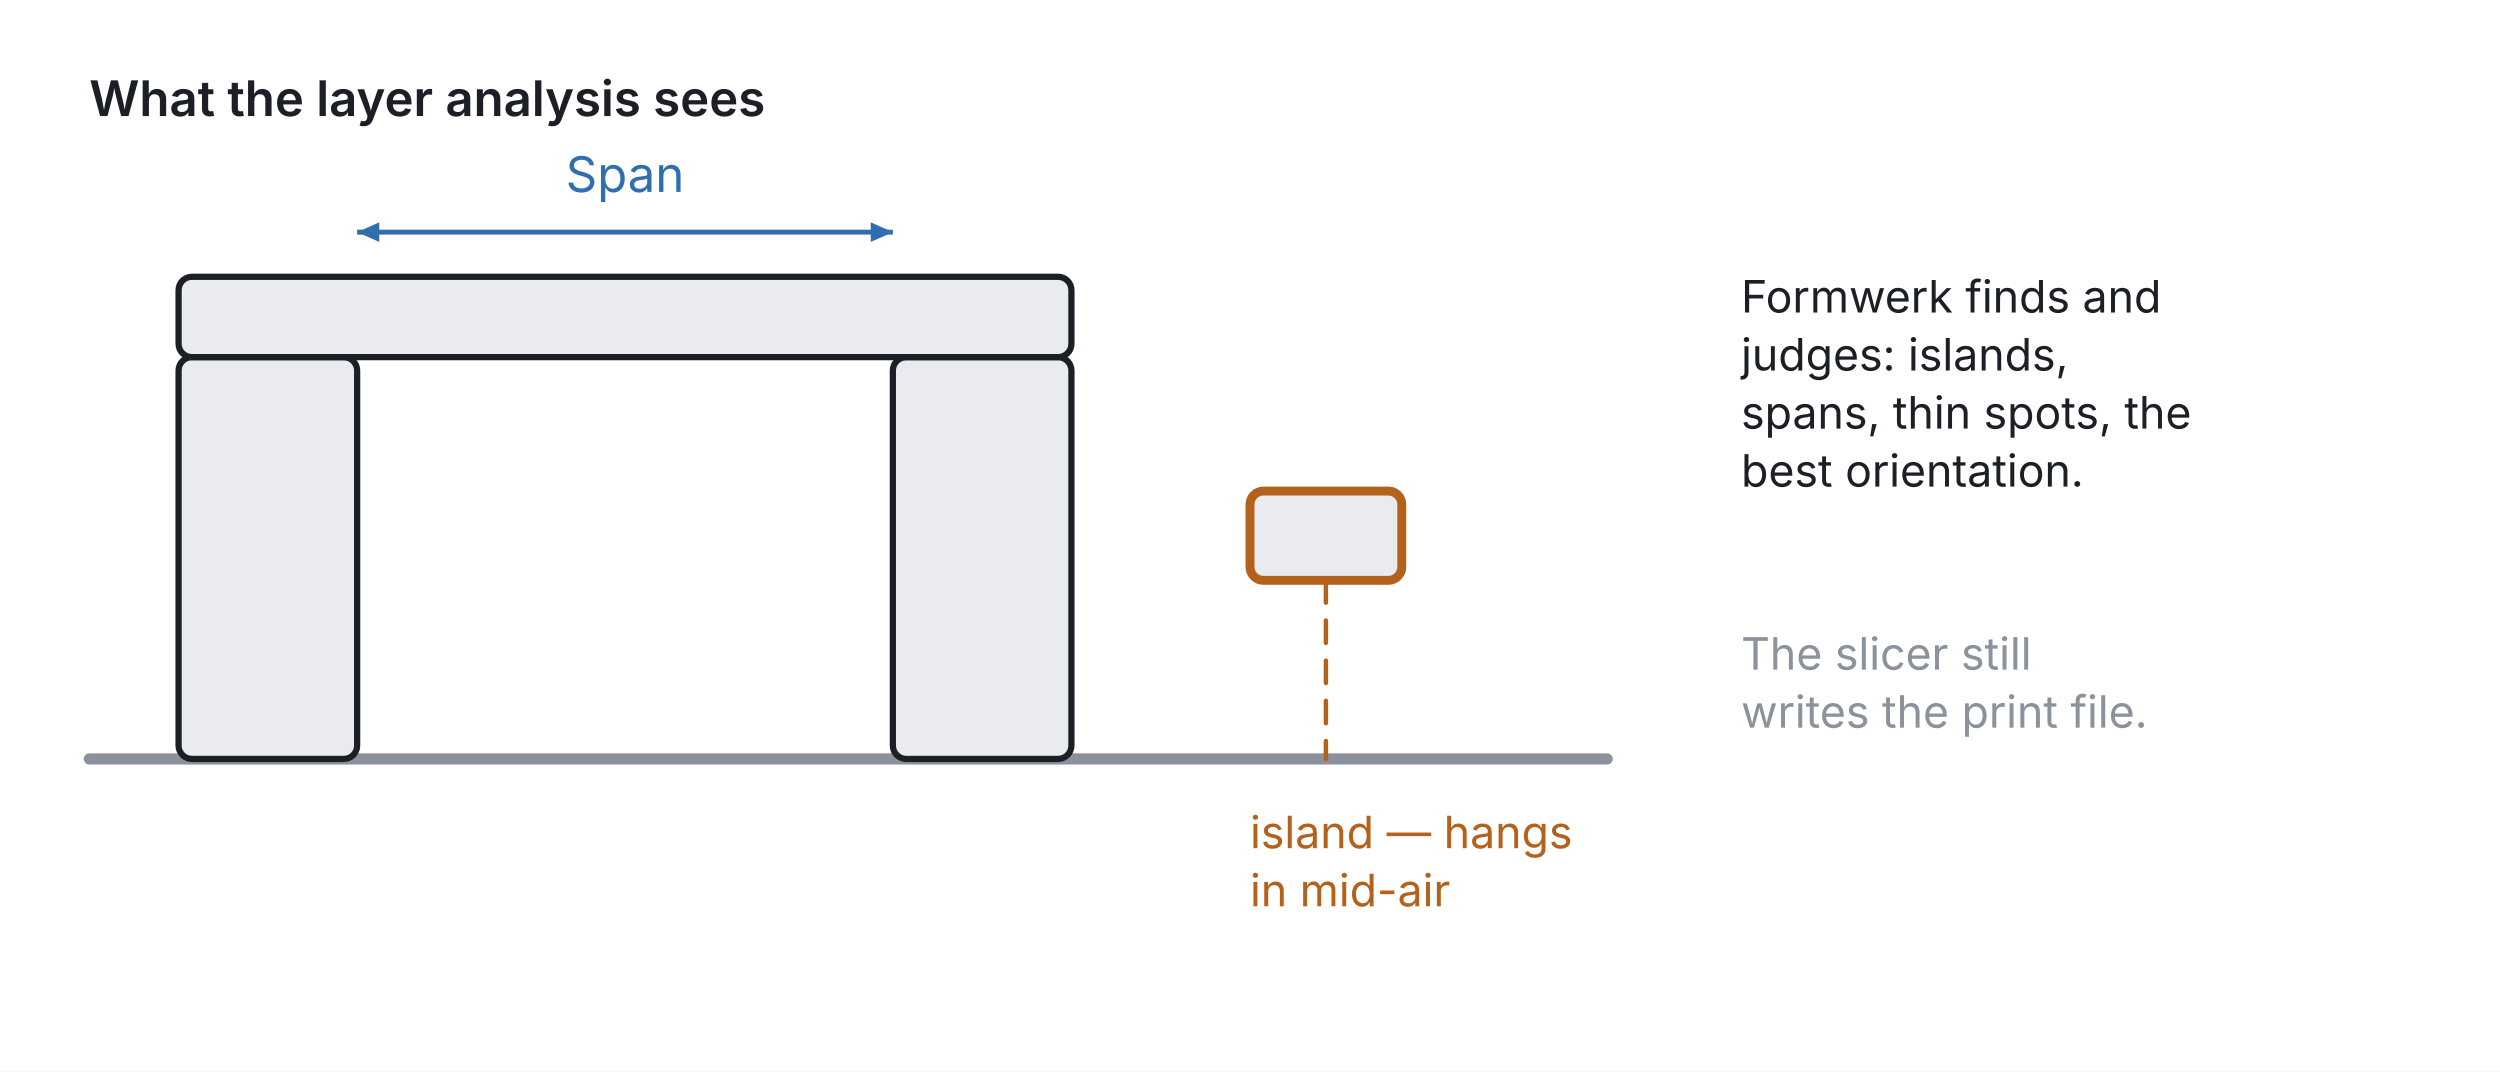
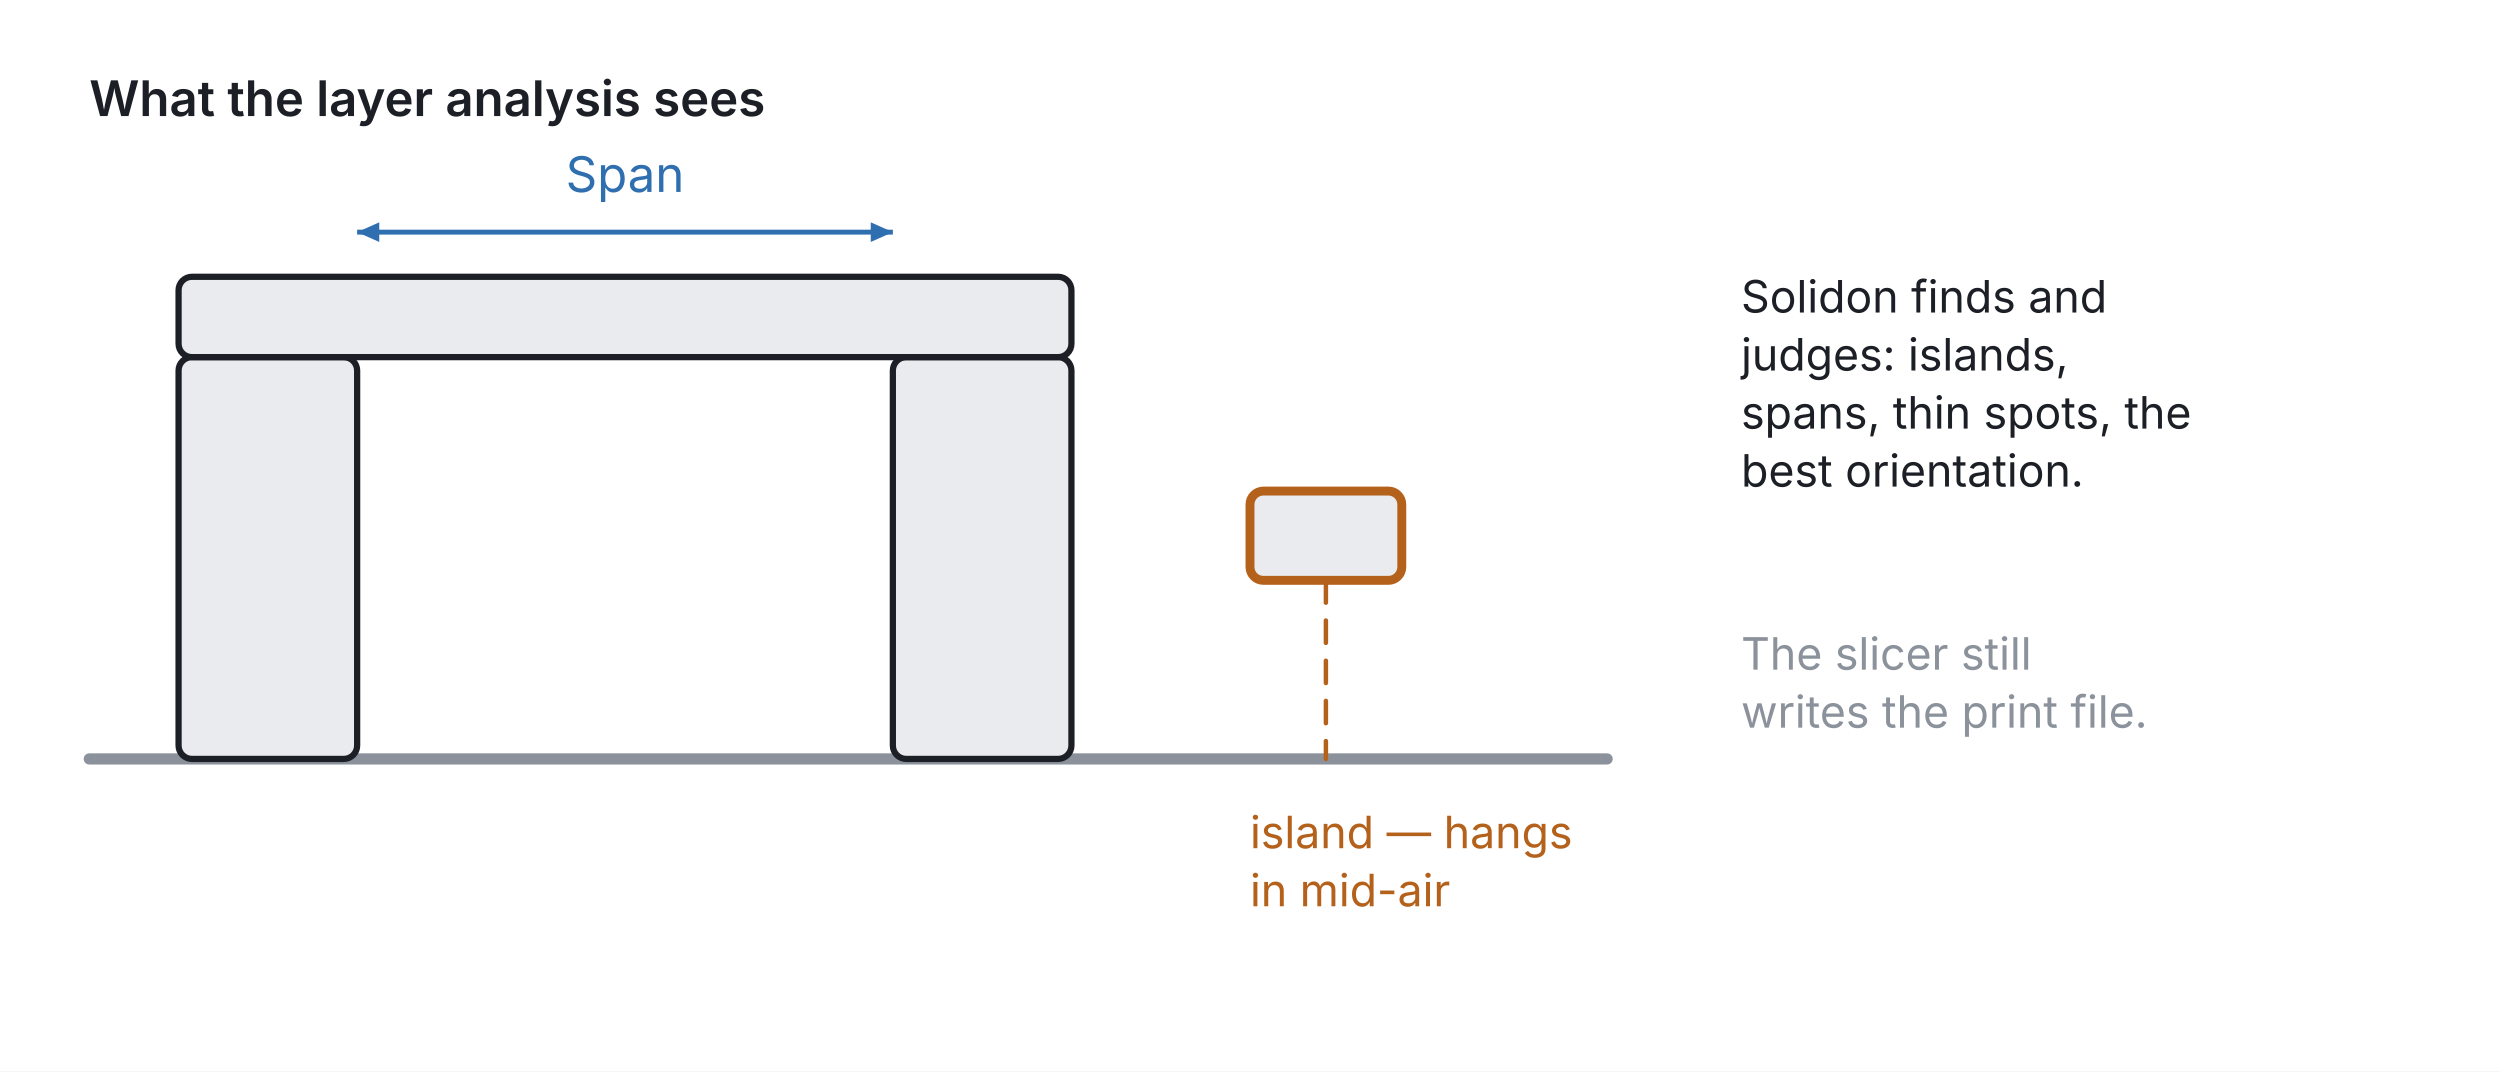
<svg xmlns="http://www.w3.org/2000/svg" viewBox="0 0 560 240" width="560" height="240">
  <defs>
    <marker id="arrow2f6fb0" viewBox="0 0 10 10" refX="9" refY="5" markerWidth="5" markerHeight="5" orient="auto-start-reverse">
      <path d="M 0 1 L 9 5 L 0 9 z" fill="#2f6fb0" />
    </marker>
  </defs>
  <rect x="0" y="0" width="560" height="240" fill="#ffffff" />
  <text x="20" y="26" fill="#1c2026" font-size="11" font-family="system-ui, -apple-system, Segoe UI, sans-serif" text-anchor="start" font-weight="600">What the layer analysis sees</text>
  <line x1="20" y1="170" x2="360" y2="170" stroke="#8b929b" stroke-width="2.5" stroke-linecap="round" />
  <rect x="40" y="80" width="40" height="90" rx="3" fill="#e9ebee" stroke="#1c2026" stroke-width="1.4" />
  <rect x="200" y="80" width="40" height="90" rx="3" fill="#e9ebee" stroke="#1c2026" stroke-width="1.4" />
  <rect x="40" y="62" width="200" height="18" rx="3" fill="#e9ebee" stroke="#1c2026" stroke-width="1.4" />
  <line x1="80" y1="52" x2="200" y2="52" stroke="#2f6fb0" stroke-width="1.1" marker-start="url(#arrow2f6fb0)" marker-end="url(#arrow2f6fb0)" />
  <text x="140" y="43" fill="#2f6fb0" font-size="11" font-family="system-ui, -apple-system, Segoe UI, sans-serif" text-anchor="middle">Span</text>
  <rect x="280" y="110" width="34" height="20" rx="3" fill="#e9ebee" stroke="#b4611c" stroke-width="2" />
  <line x1="297" y1="130" x2="297" y2="170" stroke="#b4611c" stroke-width="1" stroke-dasharray="5 4" stroke-linecap="round" />
  <text x="280" y="190" fill="#b4611c" font-size="10" font-family="system-ui, -apple-system, Segoe UI, sans-serif" text-anchor="start">island — hangs</text>
  <text x="280" y="203" fill="#b4611c" font-size="10" font-family="system-ui, -apple-system, Segoe UI, sans-serif" text-anchor="start">in mid-air</text>
-   <text x="390" y="70" fill="#1c2026" font-size="10" font-family="system-ui, -apple-system, Segoe UI, sans-serif" text-anchor="start">Formwerk finds and</text>
+   <text x="390" y="70" fill="#1c2026" font-size="10" font-family="system-ui, -apple-system, Segoe UI, sans-serif" text-anchor="start">Solidon finds and</text>
  <text x="390" y="83" fill="#1c2026" font-size="10" font-family="system-ui, -apple-system, Segoe UI, sans-serif" text-anchor="start">judges: islands,</text>
  <text x="390" y="96" fill="#1c2026" font-size="10" font-family="system-ui, -apple-system, Segoe UI, sans-serif" text-anchor="start">spans, thin spots, the</text>
  <text x="390" y="109" fill="#1c2026" font-size="10" font-family="system-ui, -apple-system, Segoe UI, sans-serif" text-anchor="start">best orientation.</text>
  <text x="390" y="150" fill="#8b929b" font-size="10" font-family="system-ui, -apple-system, Segoe UI, sans-serif" text-anchor="start">The slicer still</text>
  <text x="390" y="163" fill="#8b929b" font-size="10" font-family="system-ui, -apple-system, Segoe UI, sans-serif" text-anchor="start">writes the print file.</text>
</svg>
